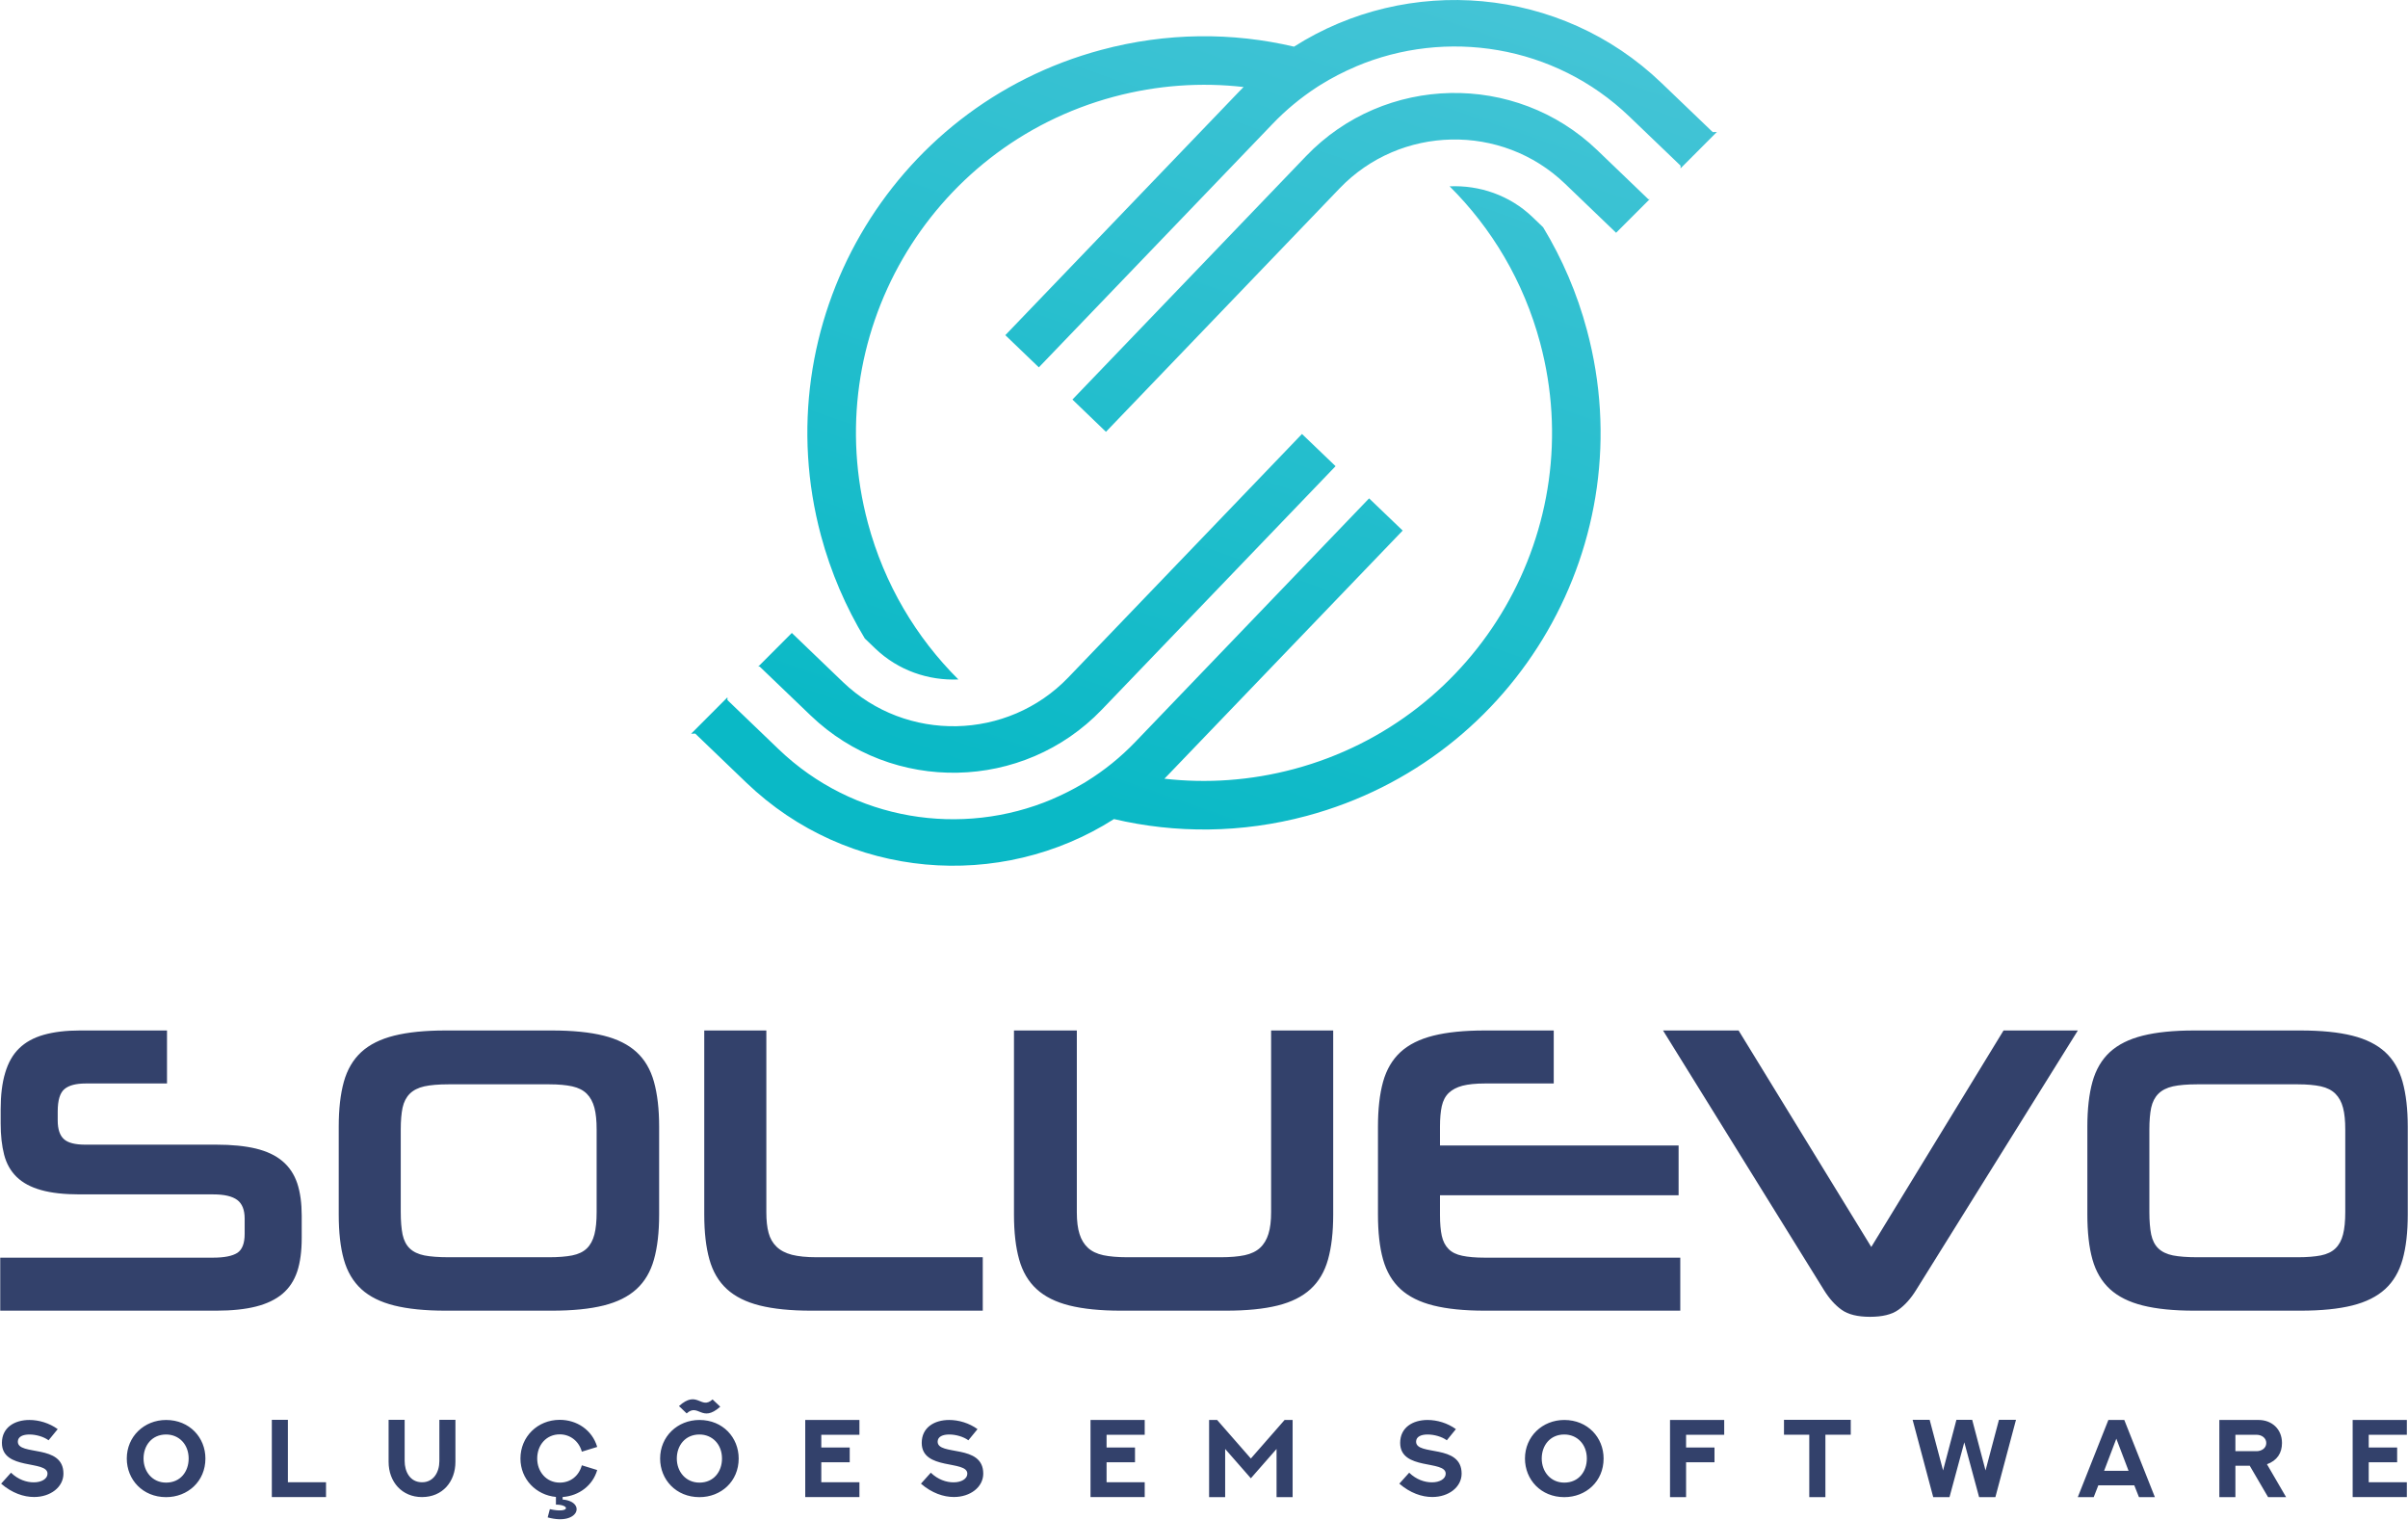
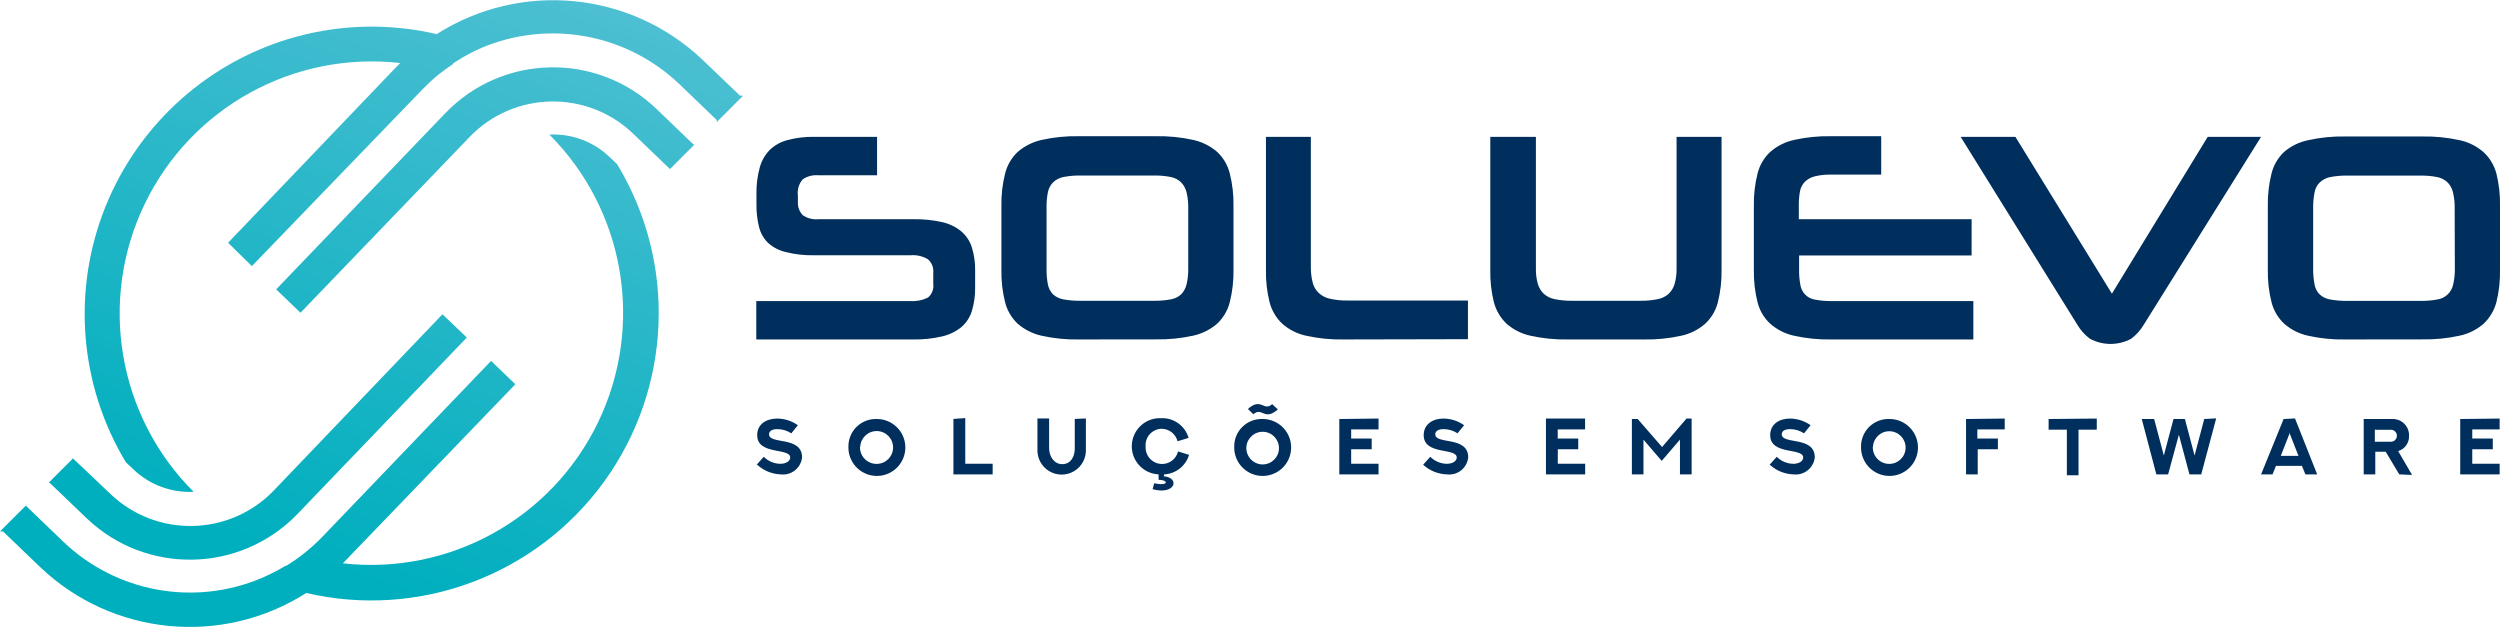
- <svg xmlns="http://www.w3.org/2000/svg" xml:space="preserve" width="699px" height="441px" version="1.1" style="shape-rendering:geometricPrecision; text-rendering:geometricPrecision; image-rendering:optimizeQuality; fill-rule:evenodd; clip-rule:evenodd" viewBox="0 0 344.74 217.54">
+ <svg xmlns="http://www.w3.org/2000/svg" viewBox="0 0 274.04 68.73">
  <defs>
-     <style type="text/css">
-    
-     .fil0 {fill:#33416B}
-     .fil1 {fill:url(#id0)}
-    
-   </style>
-     <linearGradient id="id0" gradientUnits="userSpaceOnUse" x1="153.73" y1="115.54" x2="219.66" y2="-73.96">
-       <stop offset="0" style="stop-opacity:1; stop-color:#0AB9C6" />
-       <stop offset="1" style="stop-opacity:1; stop-color:#64CADF" />
+     <style>.cls-1{fill:#002f5d;}.cls-1,.cls-2{fill-rule:evenodd;}.cls-2{fill:url(#GradientFill_2);}</style>
+     <linearGradient id="GradientFill_2" x1="31.63" y1="60.5" x2="63.79" y2="-31.94" gradientUnits="userSpaceOnUse">
+       <stop offset="0" stop-color="#00afbe" />
+       <stop offset="1" stop-color="#6fc6db" />
    </linearGradient>
  </defs>
-   <g id="Camada_x0020_1">
-     <g id="_105553379303136">
-       <path class="fil0" d="M0 187.67l0 -7.59 30.47 0c1.61,0 2.76,-0.23 3.47,-0.68 0.7,-0.45 1.06,-1.36 1.06,-2.73l0 -2.18c0,-1.25 -0.36,-2.15 -1.06,-2.67 -0.71,-0.53 -1.85,-0.8 -3.41,-0.8l-19.12 0c-2.23,0 -4.09,-0.2 -5.56,-0.62 -1.47,-0.41 -2.64,-1.04 -3.5,-1.88 -0.86,-0.84 -1.46,-1.9 -1.79,-3.17 -0.33,-1.28 -0.5,-2.78 -0.5,-4.5l0 -2c0,-2.04 0.21,-3.79 0.65,-5.24 0.43,-1.45 1.09,-2.62 2,-3.5 0.9,-0.88 2.07,-1.53 3.52,-1.94 1.46,-0.41 3.18,-0.62 5.18,-0.62l12.47 0 0 7.59 -11.65 0c-1.37,0 -2.38,0.26 -3.02,0.79 -0.65,0.53 -0.98,1.6 -0.98,3.21l0 1.29c0,1.26 0.3,2.15 0.89,2.68 0.58,0.53 1.6,0.79 3.06,0.79l18.76 0c2.23,0 4.13,0.19 5.67,0.56 1.55,0.38 2.82,0.97 3.8,1.8 0.98,0.82 1.68,1.88 2.12,3.17 0.43,1.3 0.64,2.85 0.64,4.65l0 3.18c0,1.88 -0.21,3.48 -0.64,4.79 -0.44,1.31 -1.14,2.38 -2.12,3.21 -0.98,0.82 -2.25,1.43 -3.8,1.82 -1.54,0.39 -3.44,0.59 -5.67,0.59l-30.94 0zm63.76 0l0 0c-2.94,0 -5.39,-0.25 -7.35,-0.74 -1.96,-0.49 -3.53,-1.27 -4.71,-2.35 -1.17,-1.08 -2.01,-2.49 -2.5,-4.24 -0.49,-1.74 -0.73,-3.89 -0.73,-6.44l0 -12.58c0,-2.51 0.24,-4.65 0.73,-6.42 0.49,-1.76 1.33,-3.18 2.5,-4.26 1.18,-1.08 2.75,-1.86 4.71,-2.35 1.96,-0.49 4.41,-0.74 7.35,-0.74l15.23 0c2.98,0 5.45,0.25 7.41,0.74 1.96,0.49 3.53,1.27 4.71,2.35 1.18,1.08 2.01,2.5 2.5,4.26 0.49,1.77 0.74,3.91 0.74,6.42l0 12.58c0,2.55 -0.25,4.7 -0.74,6.44 -0.49,1.75 -1.32,3.16 -2.5,4.24 -1.18,1.08 -2.75,1.86 -4.71,2.35 -1.96,0.49 -4.43,0.74 -7.41,0.74l-15.23 0zm21.64 -25.94l0 0c0,-1.26 -0.1,-2.3 -0.32,-3.12 -0.22,-0.82 -0.58,-1.49 -1.09,-2 -0.51,-0.51 -1.2,-0.86 -2.09,-1.06 -0.88,-0.19 -1.97,-0.29 -3.26,-0.29l-14.47 0c-1.41,0 -2.56,0.1 -3.44,0.29 -0.88,0.2 -1.58,0.55 -2.09,1.06 -0.51,0.51 -0.85,1.18 -1.03,2 -0.17,0.82 -0.26,1.86 -0.26,3.12l0 11.82c0,1.29 0.09,2.36 0.26,3.21 0.18,0.84 0.52,1.51 1.03,2 0.51,0.49 1.21,0.82 2.09,1 0.88,0.17 2.03,0.26 3.44,0.26l14.47 0c1.29,0 2.38,-0.09 3.26,-0.26 0.89,-0.18 1.58,-0.51 2.09,-1 0.51,-0.49 0.87,-1.16 1.09,-2 0.22,-0.85 0.32,-1.92 0.32,-3.21l0 -11.82zm30.71 25.94l0 0c-2.94,0 -5.39,-0.25 -7.35,-0.74 -1.96,-0.49 -3.53,-1.27 -4.71,-2.35 -1.18,-1.08 -2.01,-2.49 -2.5,-4.24 -0.49,-1.74 -0.74,-3.89 -0.74,-6.44l0 -26.35 8.89 0 0 26c0,1.18 0.1,2.17 0.32,2.97 0.21,0.8 0.6,1.47 1.15,2 0.55,0.53 1.28,0.91 2.2,1.15 0.92,0.23 2.09,0.35 3.5,0.35l23.82 0 0 7.65 -24.58 0zm44.35 0l0 0c-2.94,0 -5.39,-0.25 -7.36,-0.74 -1.96,-0.49 -3.53,-1.27 -4.7,-2.35 -1.18,-1.08 -2.01,-2.49 -2.5,-4.24 -0.49,-1.74 -0.74,-3.89 -0.74,-6.44l0 -26.35 9 0 0 26.06c0,1.25 0.13,2.28 0.39,3.09 0.25,0.8 0.65,1.46 1.2,1.97 0.55,0.51 1.29,0.86 2.21,1.06 0.92,0.19 2.05,0.29 3.38,0.29l13.47 0c1.33,0 2.46,-0.1 3.38,-0.29 0.92,-0.2 1.66,-0.55 2.21,-1.06 0.55,-0.51 0.95,-1.18 1.2,-2 0.26,-0.83 0.38,-1.86 0.38,-3.12l0 -26 8.89 0 0 26.35c0,2.55 -0.25,4.7 -0.74,6.44 -0.49,1.75 -1.32,3.16 -2.5,4.24 -1.18,1.08 -2.74,1.86 -4.7,2.35 -1.96,0.49 -4.44,0.74 -7.42,0.74l-15.05 0zm52.11 0l0 0c-2.94,0 -5.39,-0.25 -7.35,-0.74 -1.96,-0.49 -3.53,-1.27 -4.71,-2.35 -1.17,-1.08 -2.01,-2.49 -2.5,-4.24 -0.49,-1.74 -0.73,-3.89 -0.73,-6.44l0 -12.58c0,-2.51 0.24,-4.65 0.73,-6.42 0.49,-1.76 1.33,-3.18 2.5,-4.26 1.18,-1.08 2.75,-1.86 4.71,-2.35 1.96,-0.49 4.41,-0.74 7.35,-0.74l9.88 0 0 7.59 -9.88 0c-1.29,0 -2.35,0.11 -3.18,0.32 -0.82,0.22 -1.48,0.56 -1.97,1.03 -0.49,0.47 -0.82,1.1 -1,1.89 -0.17,0.78 -0.26,1.76 -0.26,2.94l0 2.7 34.17 0 0 7.12 -34.17 0 0 2.82c0,1.22 0.09,2.22 0.26,3 0.18,0.79 0.5,1.41 0.97,1.88 0.47,0.48 1.13,0.8 1.97,0.97 0.85,0.18 1.92,0.27 3.21,0.27l28 0 0 7.59 -28 0zm61.76 -2.94l0 0 23.17 -37.18 -10.64 0 -18.94 31 -19 -31 -10.82 0 23.05 37.18c0.75,1.21 1.59,2.15 2.53,2.82 0.94,0.67 2.3,1 4.06,1 1.77,0 3.12,-0.33 4.06,-1 0.94,-0.67 1.78,-1.61 2.53,-2.82zm39.82 2.94l0 0c-2.94,0 -5.39,-0.25 -7.35,-0.74 -1.96,-0.49 -3.53,-1.27 -4.71,-2.35 -1.17,-1.08 -2.01,-2.49 -2.5,-4.24 -0.49,-1.74 -0.73,-3.89 -0.73,-6.44l0 -12.58c0,-2.51 0.24,-4.65 0.73,-6.42 0.49,-1.76 1.33,-3.18 2.5,-4.26 1.18,-1.08 2.75,-1.86 4.71,-2.35 1.96,-0.49 4.41,-0.74 7.35,-0.74l15.23 0c2.98,0 5.45,0.25 7.41,0.74 1.96,0.49 3.53,1.27 4.71,2.35 1.18,1.08 2.01,2.5 2.5,4.26 0.49,1.77 0.74,3.91 0.74,6.42l0 12.58c0,2.55 -0.25,4.7 -0.74,6.44 -0.49,1.75 -1.32,3.16 -2.5,4.24 -1.18,1.08 -2.75,1.86 -4.71,2.35 -1.96,0.49 -4.43,0.74 -7.41,0.74l-15.23 0zm21.64 -25.94l0 0c0,-1.26 -0.1,-2.3 -0.32,-3.12 -0.21,-0.82 -0.58,-1.49 -1.09,-2 -0.51,-0.51 -1.2,-0.86 -2.08,-1.06 -0.89,-0.19 -1.98,-0.29 -3.27,-0.29l-14.47 0c-1.41,0 -2.56,0.1 -3.44,0.29 -0.88,0.2 -1.58,0.55 -2.09,1.06 -0.51,0.51 -0.85,1.18 -1.03,2 -0.17,0.82 -0.26,1.86 -0.26,3.12l0 11.82c0,1.29 0.09,2.36 0.26,3.21 0.18,0.84 0.52,1.51 1.03,2 0.51,0.49 1.21,0.82 2.09,1 0.88,0.17 2.03,0.26 3.44,0.26l14.47 0c1.29,0 2.38,-0.09 3.27,-0.26 0.88,-0.18 1.57,-0.51 2.08,-1 0.51,-0.49 0.88,-1.16 1.09,-2 0.22,-0.85 0.32,-1.92 0.32,-3.21l0 -11.82z" />
-       <path class="fil0" d="M0.13 212.44c1.55,1.35 3.24,1.91 4.72,1.91 2.35,0 4.2,-1.42 4.2,-3.35 0,-4.3 -6.53,-2.49 -6.53,-4.57 0,-0.73 0.74,-1.03 1.66,-1.03 0.93,0 2.04,0.31 2.74,0.83l1.31 -1.6c-1.22,-0.88 -2.71,-1.31 -4.06,-1.31 -2.12,0 -3.93,1.08 -3.93,3.28 0,3.99 6.53,2.43 6.53,4.41 0,0.74 -0.86,1.25 -1.99,1.24 -1.01,0 -2.22,-0.39 -3.24,-1.38l-1.41 1.57zm20.39 -3.6l0 0c0,-1.86 1.19,-3.44 3.23,-3.44 1.84,0 3.23,1.4 3.23,3.44 0,1.86 -1.17,3.45 -3.23,3.45 -1.96,0 -3.23,-1.57 -3.23,-3.45zm-2.4 0l0 0c0,3.03 2.29,5.53 5.63,5.53 3.09,0 5.63,-2.25 5.63,-5.53 0,-3 -2.27,-5.52 -5.63,-5.52 -3.15,0 -5.63,2.38 -5.63,5.52zm20.77 -5.54l0 0 0 11.06 7.76 0 0 -2.12 -5.46 0 0 -8.94 -2.3 0zm23.99 0l0 0 0 5.9c0,1.6 -0.84,3.04 -2.48,3.04 -1.75,0 -2.49,-1.56 -2.49,-3.04l0 -5.9 -2.3 0 0 6.01c0,2.88 1.92,5.05 4.78,5.05 2.95,0 4.79,-2.21 4.79,-5.05l0 -6.01 -2.3 0zm17.65 11.42l0 0 0 -0.37c2.35,-0.16 4.32,-1.66 4.95,-3.86l-2.2 -0.68c-0.42,1.52 -1.61,2.48 -3.16,2.48 -1.95,0 -3.23,-1.59 -3.23,-3.45 0,-1.95 1.31,-3.46 3.23,-3.46 1.54,0 2.77,1.03 3.16,2.48l2.2 -0.68c-0.72,-2.44 -2.92,-3.88 -5.36,-3.88 -3.19,0 -5.63,2.43 -5.63,5.54 0,2.98 2.26,5.24 5.08,5.5l0 1.1c2.05,0 2.04,1.3 -0.87,0.65l-0.31 1.18c4.49,1.24 5.53,-2.27 2.14,-2.56l0 0.01zm16.35 -5.88l0 0c0,-1.86 1.2,-3.44 3.24,-3.44 1.84,0 3.23,1.4 3.23,3.44 0,1.86 -1.17,3.45 -3.23,3.45 -1.96,0 -3.24,-1.57 -3.24,-3.45zm-2.39 0l0 0c0,3.03 2.29,5.53 5.63,5.53 3.09,0 5.62,-2.25 5.62,-5.53 0,-3 -2.26,-5.52 -5.62,-5.52 -3.15,0 -5.63,2.38 -5.63,5.52zm3.8 -6.46l0 0 -1.1 -1.05c2.67,-2.39 3.11,0.58 4.81,-0.95l1.1 1.04c-2.67,2.38 -3.11,-0.57 -4.81,0.96zm16.98 0.94l0 0 0 11.04 7.76 0 0 -2.12 -5.46 0 0 -2.86 4.07 0 0 -2.12 -4.07 0 0 -1.82 5.46 0 0 -2.12 -7.76 0zm16.57 9.12l0 0c1.55,1.35 3.24,1.91 4.72,1.91 2.35,0 4.2,-1.42 4.2,-3.35 0,-4.3 -6.53,-2.49 -6.53,-4.57 0,-0.73 0.74,-1.03 1.66,-1.03 0.93,0 2.04,0.31 2.74,0.83l1.31 -1.6c-1.22,-0.88 -2.71,-1.31 -4.06,-1.31 -2.13,0 -3.93,1.08 -3.93,3.28 0,3.99 6.53,2.43 6.53,4.41 0,0.74 -0.86,1.25 -1.99,1.24 -1.01,0 -2.22,-0.39 -3.24,-1.38l-1.41 1.57zm24.28 -9.12l0 0 0 11.04 7.76 0 0 -2.12 -5.46 0 0 -2.86 4.07 0 0 -2.12 -4.07 0 0 -1.82 5.46 0 0 -2.12 -7.76 0zm27.79 0l0 0 -4.83 5.52 -4.83 -5.52 -1.15 0 0 11.05 2.3 0 0 -6.9 3.68 4.2 3.68 -4.2 0 6.9 2.3 0 0 -11.05 -1.15 0zm16.43 9.12l0 0c1.56,1.35 3.24,1.91 4.72,1.91 2.35,0 4.2,-1.42 4.2,-3.35 0,-4.3 -6.52,-2.49 -6.52,-4.57 0,-0.73 0.73,-1.03 1.65,-1.03 0.93,0 2.05,0.31 2.75,0.83l1.3 -1.6c-1.22,-0.88 -2.7,-1.31 -4.06,-1.31 -2.12,0 -3.92,1.08 -3.92,3.28 0,3.99 6.52,2.43 6.52,4.41 0,0.74 -0.86,1.25 -1.99,1.24 -1.01,0 -2.22,-0.39 -3.24,-1.38l-1.41 1.57zm20.39 -3.6l0 0c0,-1.86 1.19,-3.44 3.23,-3.44 1.84,0 3.23,1.4 3.23,3.44 0,1.86 -1.17,3.45 -3.23,3.45 -1.96,0 -3.23,-1.57 -3.23,-3.45zm-2.4 0l0 0c0,3.03 2.29,5.53 5.63,5.53 3.1,0 5.63,-2.25 5.63,-5.53 0,-3 -2.27,-5.52 -5.63,-5.52 -3.15,0 -5.63,2.38 -5.63,5.52zm20.77 -5.52l0 0 0 11.05 2.3 0 0 -4.99 4.07 0 0 -2.12 -4.07 0 0 -1.82 5.46 0 0 -2.12 -7.76 0zm16.32 -0.02l0 0 0 2.13 3.62 0 0 8.94 2.31 0 0 -8.94 3.63 0 0 -2.13 -9.56 0zm30.78 0l0 0 -1.92 7.25 -1.91 -7.25 -2.26 0 -1.91 7.25 -1.92 -7.25 -2.44 0 2.95 11.07 2.33 0 2.12 -7.85 2.12 7.85 2.33 0 2.95 -11.07 -2.44 0zm15.67 0.02l0 0 -4.38 11.05 2.28 0 0.66 -1.69 5.15 0 0.67 1.69 2.28 0 -4.38 -11.05 -2.28 0zm1.14 2.68l0 0 1.75 4.6 -3.5 0 1.75 -4.6zm17.05 -0.56l0 0 3.03 0c0.71,0 1.39,0.44 1.39,1.18 0,0.77 -0.72,1.17 -1.39,1.17l-3.03 0 0 -2.35zm7.26 8.93l0 0 -2.74 -4.71c1.45,-0.53 2.15,-1.6 2.15,-3.04 0,-2.02 -1.48,-3.3 -3.35,-3.3l-5.62 0 0 11.05 2.3 0 0 -4.5 2.05 0 2.63 4.5 2.58 0zm9.53 -11.05l0 0 0 11.04 7.76 0 0 -2.12 -5.46 0 0 -2.86 4.07 0 0 -2.12 -4.07 0 0 -1.82 5.46 0 0 -2.12 -7.76 0z" />
-       <path class="fil1" d="M157.67 7.14c9.35,-2.51 18.78,-2.53 27.59,-0.46 16.26,-10.35 38.14,-8.71 52.63,5.21l7.33 7.03 -0.22 0.02c0.27,-0.04 0.54,-0.05 0.81,-0.04l-5.2 5.21 0 -0.39 -7.33 -7.03c-10.73,-10.3 -26.26,-12.64 -39.18,-7.16l0.02 0c-1.75,0.74 -3.44,1.61 -5.08,2.63l-0.46 0.29 -0.08 0.06 -0.04 0.02 0 0c-2.24,1.47 -4.35,3.2 -6.27,5.21l-33.47 34.86 -4.8 -4.61 33.46 -34.86c0.22,-0.23 0.44,-0.45 0.66,-0.67 -6.05,-0.69 -12.33,-0.28 -18.57,1.39 -26.58,7.12 -42.35,34.45 -35.23,61.03 2.36,8.8 6.93,16.41 12.96,22.41 -4.28,0.18 -8.62,-1.28 -11.91,-4.44l-1.49 -1.43c-2.71,-4.49 -4.85,-9.43 -6.28,-14.74 -8.11,-30.3 9.86,-61.43 40.15,-69.54zm-53.54 92.71l0 0 -5.2 5.21c0.19,0 0.39,0 0.59,-0.02l7.32 7.03c14.5,13.92 36.38,15.57 52.64,5.21 8.8,2.07 18.24,2.05 27.58,-0.45 30.29,-8.12 48.27,-39.26 40.15,-69.54 -1.42,-5.32 -3.56,-10.26 -6.28,-14.75l-1.49 -1.43c-3.28,-3.16 -7.63,-4.62 -11.9,-4.43 6.03,5.99 10.6,13.6 12.96,22.4 7.12,26.58 -8.66,53.91 -35.23,61.03 -6.24,1.67 -12.52,2.08 -18.57,1.39 0.22,-0.22 0.44,-0.44 0.65,-0.67l33.47 -34.86 -4.81 -4.61 -33.46 34.86c-2.13,2.22 -4.47,4.1 -6.97,5.65l-0.16 0.1 -0.12 0.08 -0.27 0.15c-1.43,0.85 -2.9,1.59 -4.41,2.23l0.02 0c-12.92,5.48 -28.46,3.14 -39.19,-7.16l-7.32 -7.03 0 -0.39zm9.22 -9.22l0 0 -4.81 4.82 0.2 -0.01 7.32 7.02c11.71,11.24 30.45,10.86 41.68,-0.85l33.47 -34.86 -4.81 -4.61 -33.46 34.86c-8.69,9.05 -23.21,9.35 -32.27,0.66l-7.32 -7.03zm122.65 -62.1l0 0 -7.33 -7.04c-11.7,-11.23 -30.44,-10.85 -41.68,0.86l-33.46 34.86 4.8 4.62 33.47 -34.87c8.69,-9.05 23.21,-9.35 32.26,-0.66l7.32 7.03 4.82 -4.82 -0.2 0.02z" />
+   <g id="Layer_2" data-name="Layer 2">
+     <g id="Camada_1" data-name="Camada 1">
+       <path class="cls-1" d="M82.9,37.21V33H99.79a3.76,3.76,0,0,0,1.93-.38,1.66,1.66,0,0,0,.58-1.51V29.9a1.73,1.73,0,0,0-.58-1.48,3.19,3.19,0,0,0-1.9-.44H89.22a11.61,11.61,0,0,1-3.08-.35,4.35,4.35,0,0,1-1.94-1,3.65,3.65,0,0,1-1-1.76,9.73,9.73,0,0,1-.28-2.5v-1.1a10.33,10.33,0,0,1,.36-2.91,4.45,4.45,0,0,1,1.11-1.94,4.39,4.39,0,0,1,1.95-1.07A10.58,10.58,0,0,1,89.22,15h6.92v4.21H89.68a2.66,2.66,0,0,0-1.68.44,2.25,2.25,0,0,0-.54,1.78v.72A1.94,1.94,0,0,0,88,23.59a2.57,2.57,0,0,0,1.7.44h10.4a13.51,13.51,0,0,1,3.15.31,5.13,5.13,0,0,1,2.1,1,3.83,3.83,0,0,1,1.18,1.77,8.09,8.09,0,0,1,.36,2.57v1.76a8.55,8.55,0,0,1-.36,2.66,3.81,3.81,0,0,1-1.18,1.78,5.15,5.15,0,0,1-2.1,1,12.9,12.9,0,0,1-3.15.33Zm35.35,0a17.28,17.28,0,0,1-4.08-.41,6,6,0,0,1-2.61-1.31,4.87,4.87,0,0,1-1.38-2.34,13.51,13.51,0,0,1-.41-3.58v-7a13.51,13.51,0,0,1,.41-3.56,4.84,4.84,0,0,1,1.38-2.36,6,6,0,0,1,2.61-1.31,17.28,17.28,0,0,1,4.08-.41h8.45a17.44,17.44,0,0,1,4.11.41,6,6,0,0,1,2.61,1.31A4.84,4.84,0,0,1,134.8,19a13.51,13.51,0,0,1,.41,3.56v7a13.51,13.51,0,0,1-.41,3.58,4.87,4.87,0,0,1-1.38,2.34,6,6,0,0,1-2.61,1.31,17.44,17.44,0,0,1-4.11.41Zm12-14.39a6.87,6.87,0,0,0-.18-1.72,2.38,2.38,0,0,0-.6-1.11,2.25,2.25,0,0,0-1.16-.59,8.43,8.43,0,0,0-1.81-.16h-8a9.07,9.07,0,0,0-1.91.16,2.29,2.29,0,0,0-1.16.59,2.18,2.18,0,0,0-.57,1.11,8.27,8.27,0,0,0-.14,1.72v6.56a8.84,8.84,0,0,0,.14,1.78,2.18,2.18,0,0,0,.57,1.11,2.33,2.33,0,0,0,1.16.55,9.9,9.9,0,0,0,1.91.15h8a9.21,9.21,0,0,0,1.81-.15,2.29,2.29,0,0,0,1.16-.55,2.38,2.38,0,0,0,.6-1.11,7.34,7.34,0,0,0,.18-1.78V22.82Zm17,14.39a17.28,17.28,0,0,1-4.08-.41,5.84,5.84,0,0,1-2.61-1.31,5,5,0,0,1-1.39-2.34,13.55,13.55,0,0,1-.4-3.58V15h4.92V29.38A6.49,6.49,0,0,0,143.9,31a2.3,2.3,0,0,0,.64,1.1,2.59,2.59,0,0,0,1.22.64,8,8,0,0,0,1.94.2h13.21v4.24Zm24.59,0a17.28,17.28,0,0,1-4.08-.41,5.84,5.84,0,0,1-2.61-1.31,5,5,0,0,1-1.39-2.34,13.55,13.55,0,0,1-.4-3.58V15h5V29.41a5.77,5.77,0,0,0,.21,1.71,2.46,2.46,0,0,0,.67,1.1,2.53,2.53,0,0,0,1.22.58,9.07,9.07,0,0,0,1.88.17h7.46a9.07,9.07,0,0,0,1.88-.17,2.53,2.53,0,0,0,1.22-.58,2.5,2.5,0,0,0,.67-1.11,6.05,6.05,0,0,0,.21-1.73V15h4.93V29.57a13.51,13.51,0,0,1-.41,3.58,4.8,4.8,0,0,1-1.39,2.34,5.84,5.84,0,0,1-2.61,1.31,17.29,17.29,0,0,1-4.1.41Zm28.89,0a17.28,17.28,0,0,1-4.08-.41,5.86,5.86,0,0,1-2.6-1.31,4.8,4.8,0,0,1-1.39-2.34,13.51,13.51,0,0,1-.41-3.58v-7a13.51,13.51,0,0,1,.41-3.56,4.78,4.78,0,0,1,1.39-2.36,5.86,5.86,0,0,1,2.6-1.31,17.28,17.28,0,0,1,4.08-.41h5.48v4.21h-5.48a7.1,7.1,0,0,0-1.76.18,2.41,2.41,0,0,0-1.09.57,2.06,2.06,0,0,0-.56,1,8.28,8.28,0,0,0-.14,1.64v1.5h18.94V28H197.21v1.57a8.35,8.35,0,0,0,.14,1.66A1.92,1.92,0,0,0,199,32.85a8.75,8.75,0,0,0,1.78.15h15.53v4.21ZM235,35.58,247.85,15H242l-10.5,17.19L220.92,15h-6L227.7,35.58a5.23,5.23,0,0,0,1.4,1.56,4.8,4.8,0,0,0,4.5,0A5.39,5.39,0,0,0,235,35.58Zm22.07,1.63A17.13,17.13,0,0,1,253,36.8a5.84,5.84,0,0,1-2.61-1.31A4.88,4.88,0,0,1,249,33.15a13.51,13.51,0,0,1-.41-3.58v-7A13.51,13.51,0,0,1,249,19a4.85,4.85,0,0,1,1.39-2.36A5.84,5.84,0,0,1,253,15.37a17.13,17.13,0,0,1,4.07-.41h8.45a17.44,17.44,0,0,1,4.11.41,5.84,5.84,0,0,1,2.61,1.31A4.93,4.93,0,0,1,273.64,19a13.54,13.54,0,0,1,.4,3.56v7a13.55,13.55,0,0,1-.4,3.58,5,5,0,0,1-1.39,2.34,5.84,5.84,0,0,1-2.61,1.31,17.44,17.44,0,0,1-4.11.41Zm12-14.39a6.87,6.87,0,0,0-.18-1.72A2.31,2.31,0,0,0,268.3,20a2.26,2.26,0,0,0-1.15-.59,8.5,8.5,0,0,0-1.81-.16h-8a9.07,9.07,0,0,0-1.91.16,2.26,2.26,0,0,0-1.15.59,2,2,0,0,0-.57,1.11,8.19,8.19,0,0,0-.15,1.72v6.56a8.75,8.75,0,0,0,.15,1.78,2,2,0,0,0,.57,1.11,2.3,2.3,0,0,0,1.15.55,9.9,9.9,0,0,0,1.91.15h8a9.28,9.28,0,0,0,1.81-.15,2.08,2.08,0,0,0,1.76-1.66,7.34,7.34,0,0,0,.18-1.78Z" />
+       <path class="cls-1" d="M83,50.94A4,4,0,0,0,85.58,52a2.1,2.1,0,0,0,2.34-1.86c0-2.38-3.62-1.38-3.62-2.53,0-.41.41-.57.91-.57a2.76,2.76,0,0,1,1.53.46l.72-.89a4,4,0,0,0-2.25-.73C84,45.88,83,46.49,83,47.7c0,2.22,3.62,1.35,3.62,2.45,0,.41-.48.69-1.1.69a2.61,2.61,0,0,1-1.8-.77l-.78.87Zm11.3-2a1.8,1.8,0,1,1,1.8,1.91A1.81,1.81,0,0,1,94.27,49ZM93,49a3.12,3.12,0,1,0,3.12-3.07A3,3,0,0,0,93,49Zm11.51-3.08V52h4.3V50.83h-3v-5Zm13.3,0v3.27c0,.89-.46,1.69-1.37,1.69S115,50,115,49.14V45.87h-1.28V49.2a2.66,2.66,0,1,0,5.31,0V45.87Zm9.79,6.34V52a3,3,0,0,0,2.74-2.14l-1.21-.38a1.79,1.79,0,0,1-1.76,1.38,1.81,1.81,0,0,1-1.79-1.92A1.79,1.79,0,0,1,127.32,47a1.82,1.82,0,0,1,1.76,1.37l1.21-.37a3,3,0,0,0-3-2.16A3.07,3.07,0,0,0,127,52v.6c1.13,0,1.13.73-.48.37l-.18.65c2.49.69,3.07-1.26,1.19-1.42ZM136.62,49a1.79,1.79,0,1,1,1.79,1.91A1.8,1.8,0,0,1,136.62,49Zm-1.33,0a3.12,3.12,0,1,0,3.12-3.07A3,3,0,0,0,135.29,49Zm2.1-3.59-.6-.58c1.48-1.32,1.72.32,2.66-.53l.62.58c-1.49,1.32-1.73-.32-2.68.53Zm9.42.52V52h4.3V50.83h-3V49.25h2.25V48.07h-2.25v-1h3V45.88ZM156,50.94A4,4,0,0,0,158.61,52a2.09,2.09,0,0,0,2.33-1.86c0-2.38-3.61-1.38-3.61-2.53,0-.41.41-.57.91-.57a2.76,2.76,0,0,1,1.53.46l.72-.89a4,4,0,0,0-2.25-.73c-1.18,0-2.18.61-2.18,1.82,0,2.22,3.62,1.35,3.62,2.45,0,.41-.48.69-1.1.69a2.61,2.61,0,0,1-1.8-.77l-.78.87Zm13.46-5.06V52h4.3V50.83h-3V49.25H173V48.07h-2.25v-1h3V45.88Zm15.41,0L182.19,49l-2.67-3.07h-.64V52h1.27V48.19l2,2.33,2-2.33V52h1.28V45.88ZM194,50.94A4,4,0,0,0,196.6,52a2.1,2.1,0,0,0,2.33-1.86c0-2.38-3.62-1.38-3.62-2.53,0-.41.41-.57.92-.57a2.75,2.75,0,0,1,1.52.46l.72-.89a4,4,0,0,0-2.25-.73c-1.18,0-2.18.61-2.18,1.82,0,2.22,3.62,1.35,3.62,2.45,0,.41-.47.69-1.1.69a2.62,2.62,0,0,1-1.8-.77l-.78.87Zm11.31-2a1.79,1.79,0,1,1,1.79,1.91A1.8,1.8,0,0,1,205.29,49ZM204,49a3.12,3.12,0,1,0,3.12-3.07A3,3,0,0,0,204,49Zm11.51-3.07V52h1.28V49.25H219V48.07h-2.25v-1h3V45.88Zm9.05,0v1.17h2v5h1.28v-5h2V45.88Zm17.06,0-1.06,4-1.06-4h-1.25l-1.06,4-1.06-4h-1.36L236.37,52h1.29l1.18-4.35L240,52h1.29l1.64-6.14Zm8.7,0L247.85,52h1.26l.37-.93h2.85l.38.93H254l-2.43-6.13Zm.63,1.49,1,2.55h-1.94l1-2.55Zm9.45-.31H262a.66.66,0,1,1,0,1.31h-1.68V47.06Zm4,4.95-1.52-2.61a1.69,1.69,0,0,0,1.19-1.69,1.78,1.78,0,0,0-1.86-1.83h-3.11V52h1.27V49.52h1.14L263,52Zm5.28-6.13V52H274V50.83h-3V49.25h2.25V48.07H271v-1h3V45.88Z" />
+       <path class="cls-2" d="M32.57,4a31.38,31.38,0,0,1,15.3-.26A23.79,23.79,0,0,1,77.05,6.59l4.07,3.9H81a2.26,2.26,0,0,1,.45,0l-2.88,2.89v-.22L74.5,9.25a20.1,20.1,0,0,0-21.73-4h0A19.16,19.16,0,0,0,50,6.74l-.26.16-.05,0V7h0a19.3,19.3,0,0,0-3.47,2.89L27.61,29.17,25,26.61,43.5,7.28c.12-.13.24-.25.37-.37a27.63,27.63,0,0,0-22.65,47,8.91,8.91,0,0,1-6.6-2.46l-.83-.79A31.51,31.51,0,0,1,32.57,4ZM2.89,55.37,0,58.25H.33l4.06,3.9A23.77,23.77,0,0,0,33.57,65,31.5,31.5,0,0,0,67.65,18l-.83-.79a8.91,8.91,0,0,0-6.6-2.46,27.64,27.64,0,0,1-22.64,47l.36-.37L56.49,42.12l-2.66-2.56L35.28,58.9A20.37,20.37,0,0,1,31.42,62l-.09,0-.07.05-.15.08a20.84,20.84,0,0,1-2.45,1.24h0a20.1,20.1,0,0,1-21.73-4l-4.06-3.9v-.21ZM8,50.25,5.33,52.92h.11L9.5,56.81a16.38,16.38,0,0,0,23.11-.47L51.17,37,48.5,34.45,30,53.78a12.69,12.69,0,0,1-17.89.37L8,50.25ZM76,15.82l-4.06-3.9a16.38,16.38,0,0,0-23.11.47L30.27,31.72l2.67,2.56L51.49,15a12.69,12.69,0,0,1,17.89-.37l4.06,3.9,2.67-2.67Z" />
    </g>
  </g>
</svg>
